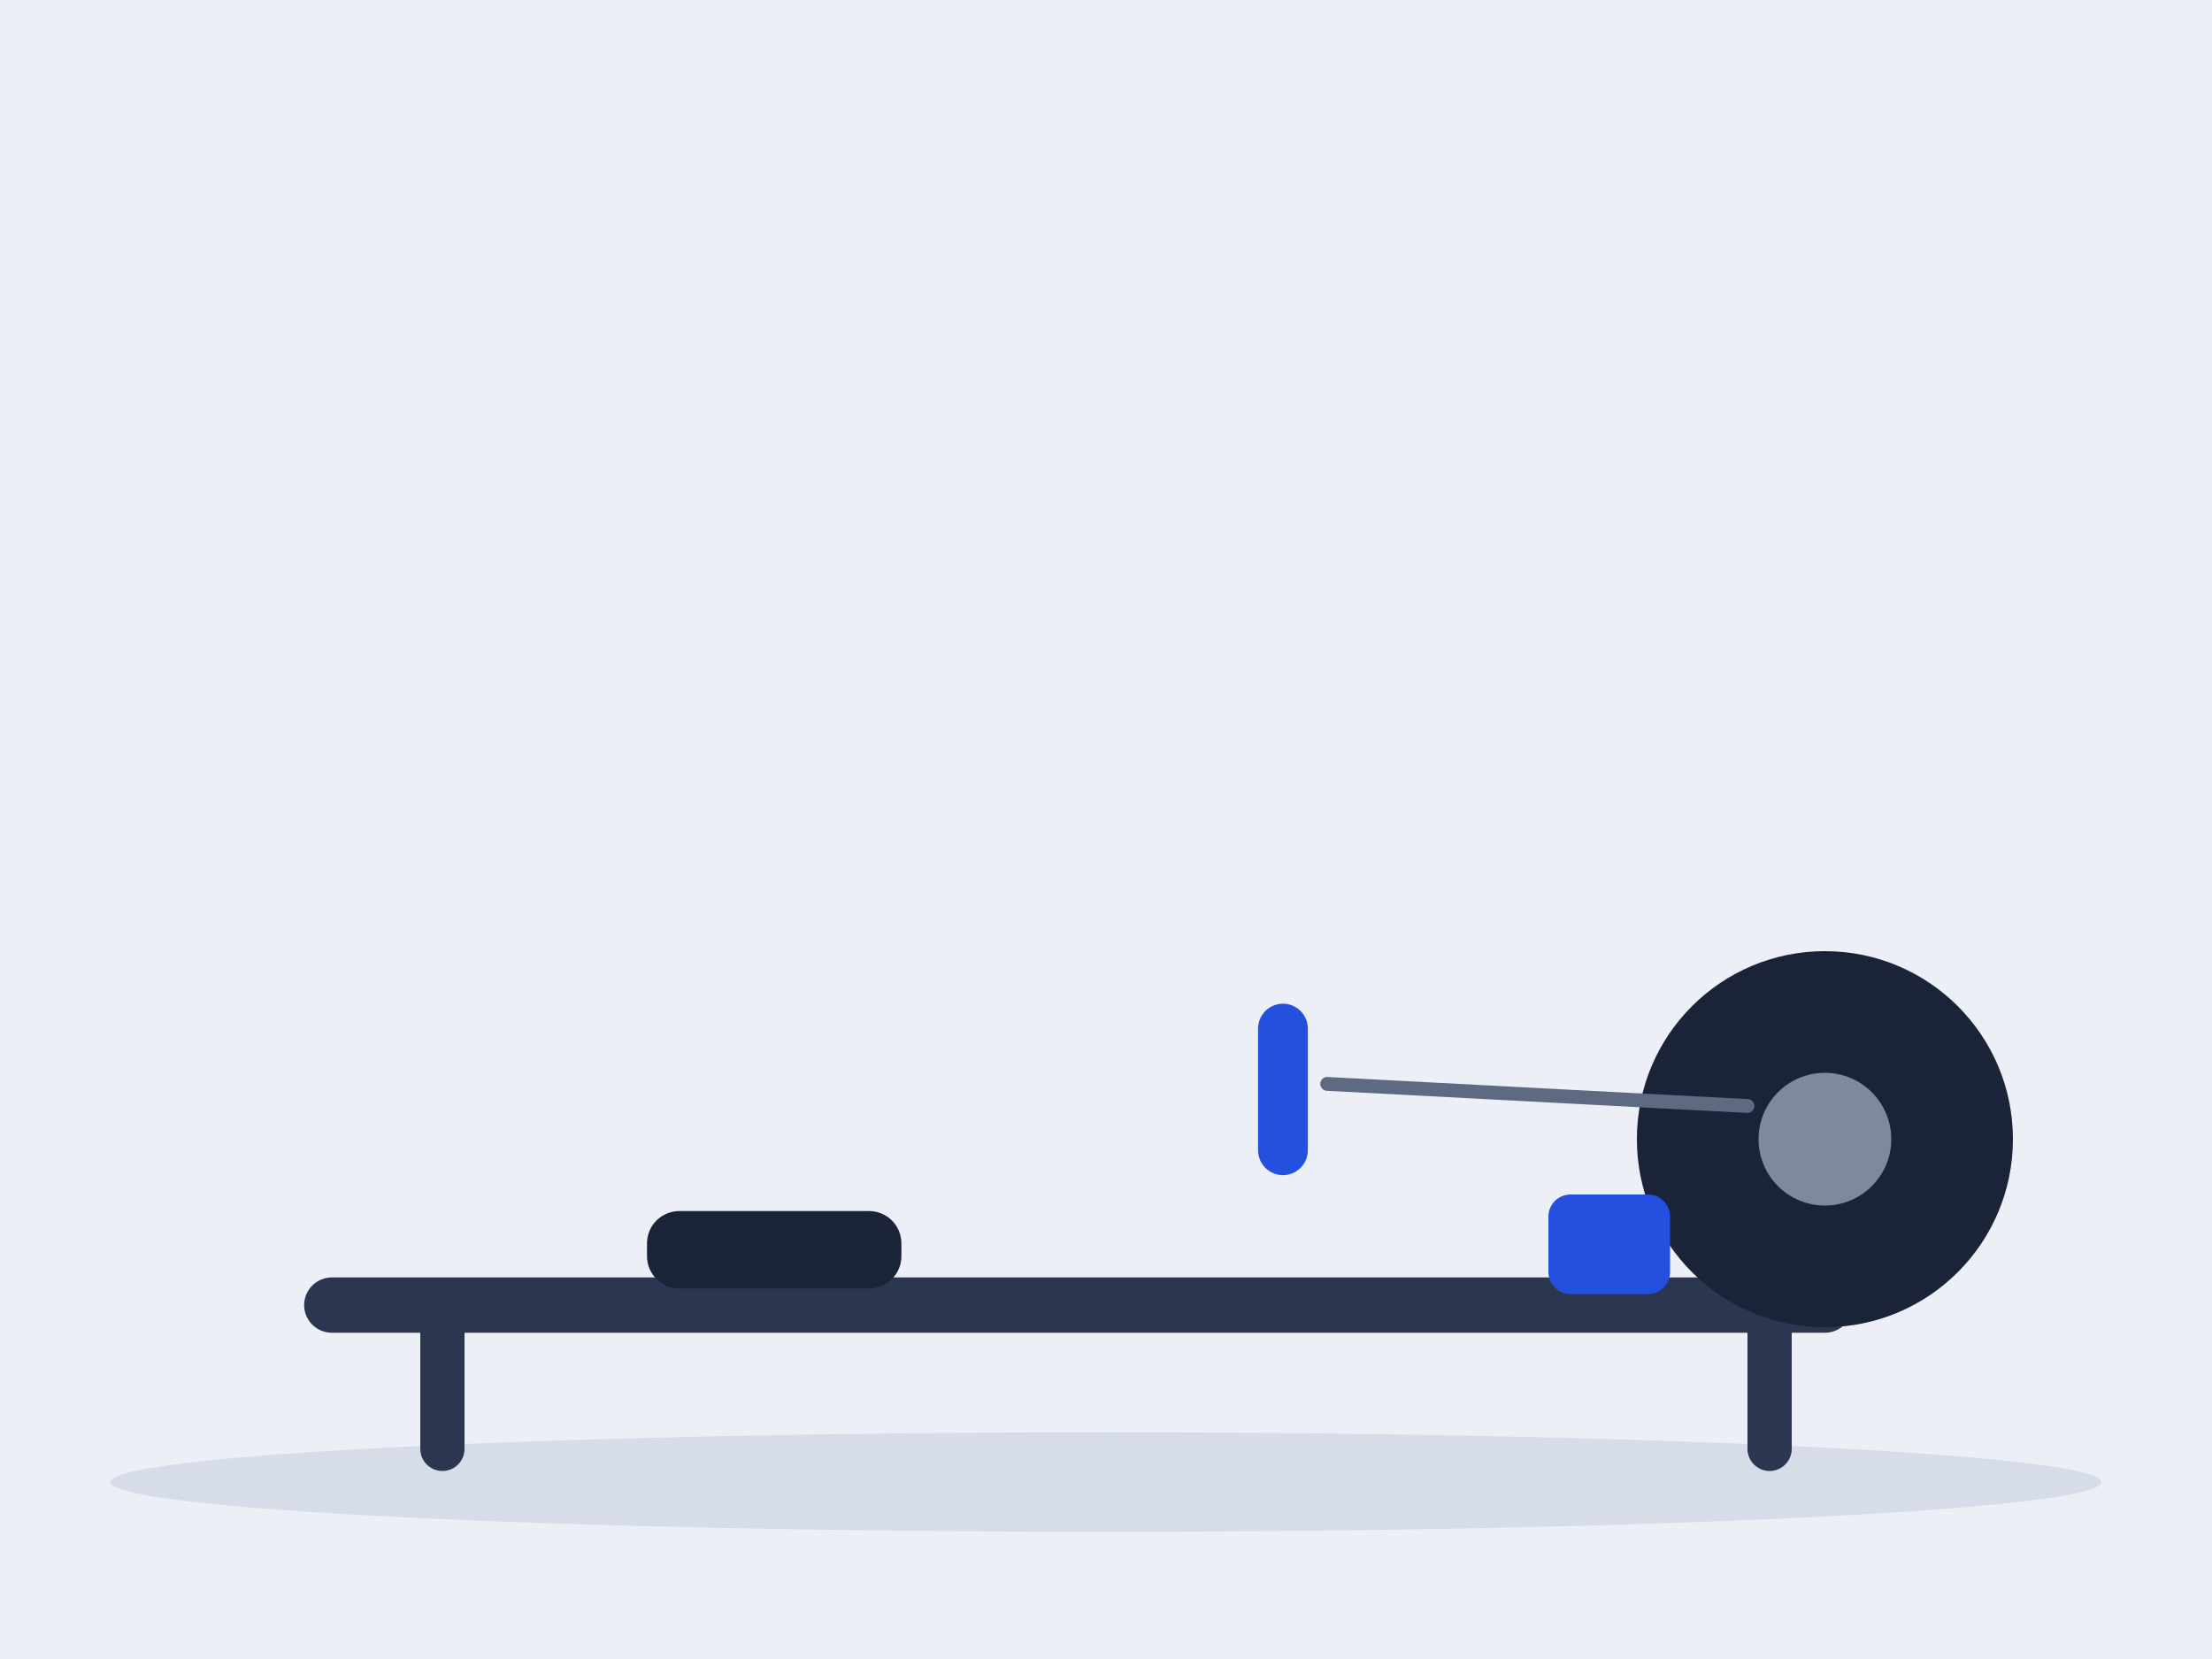
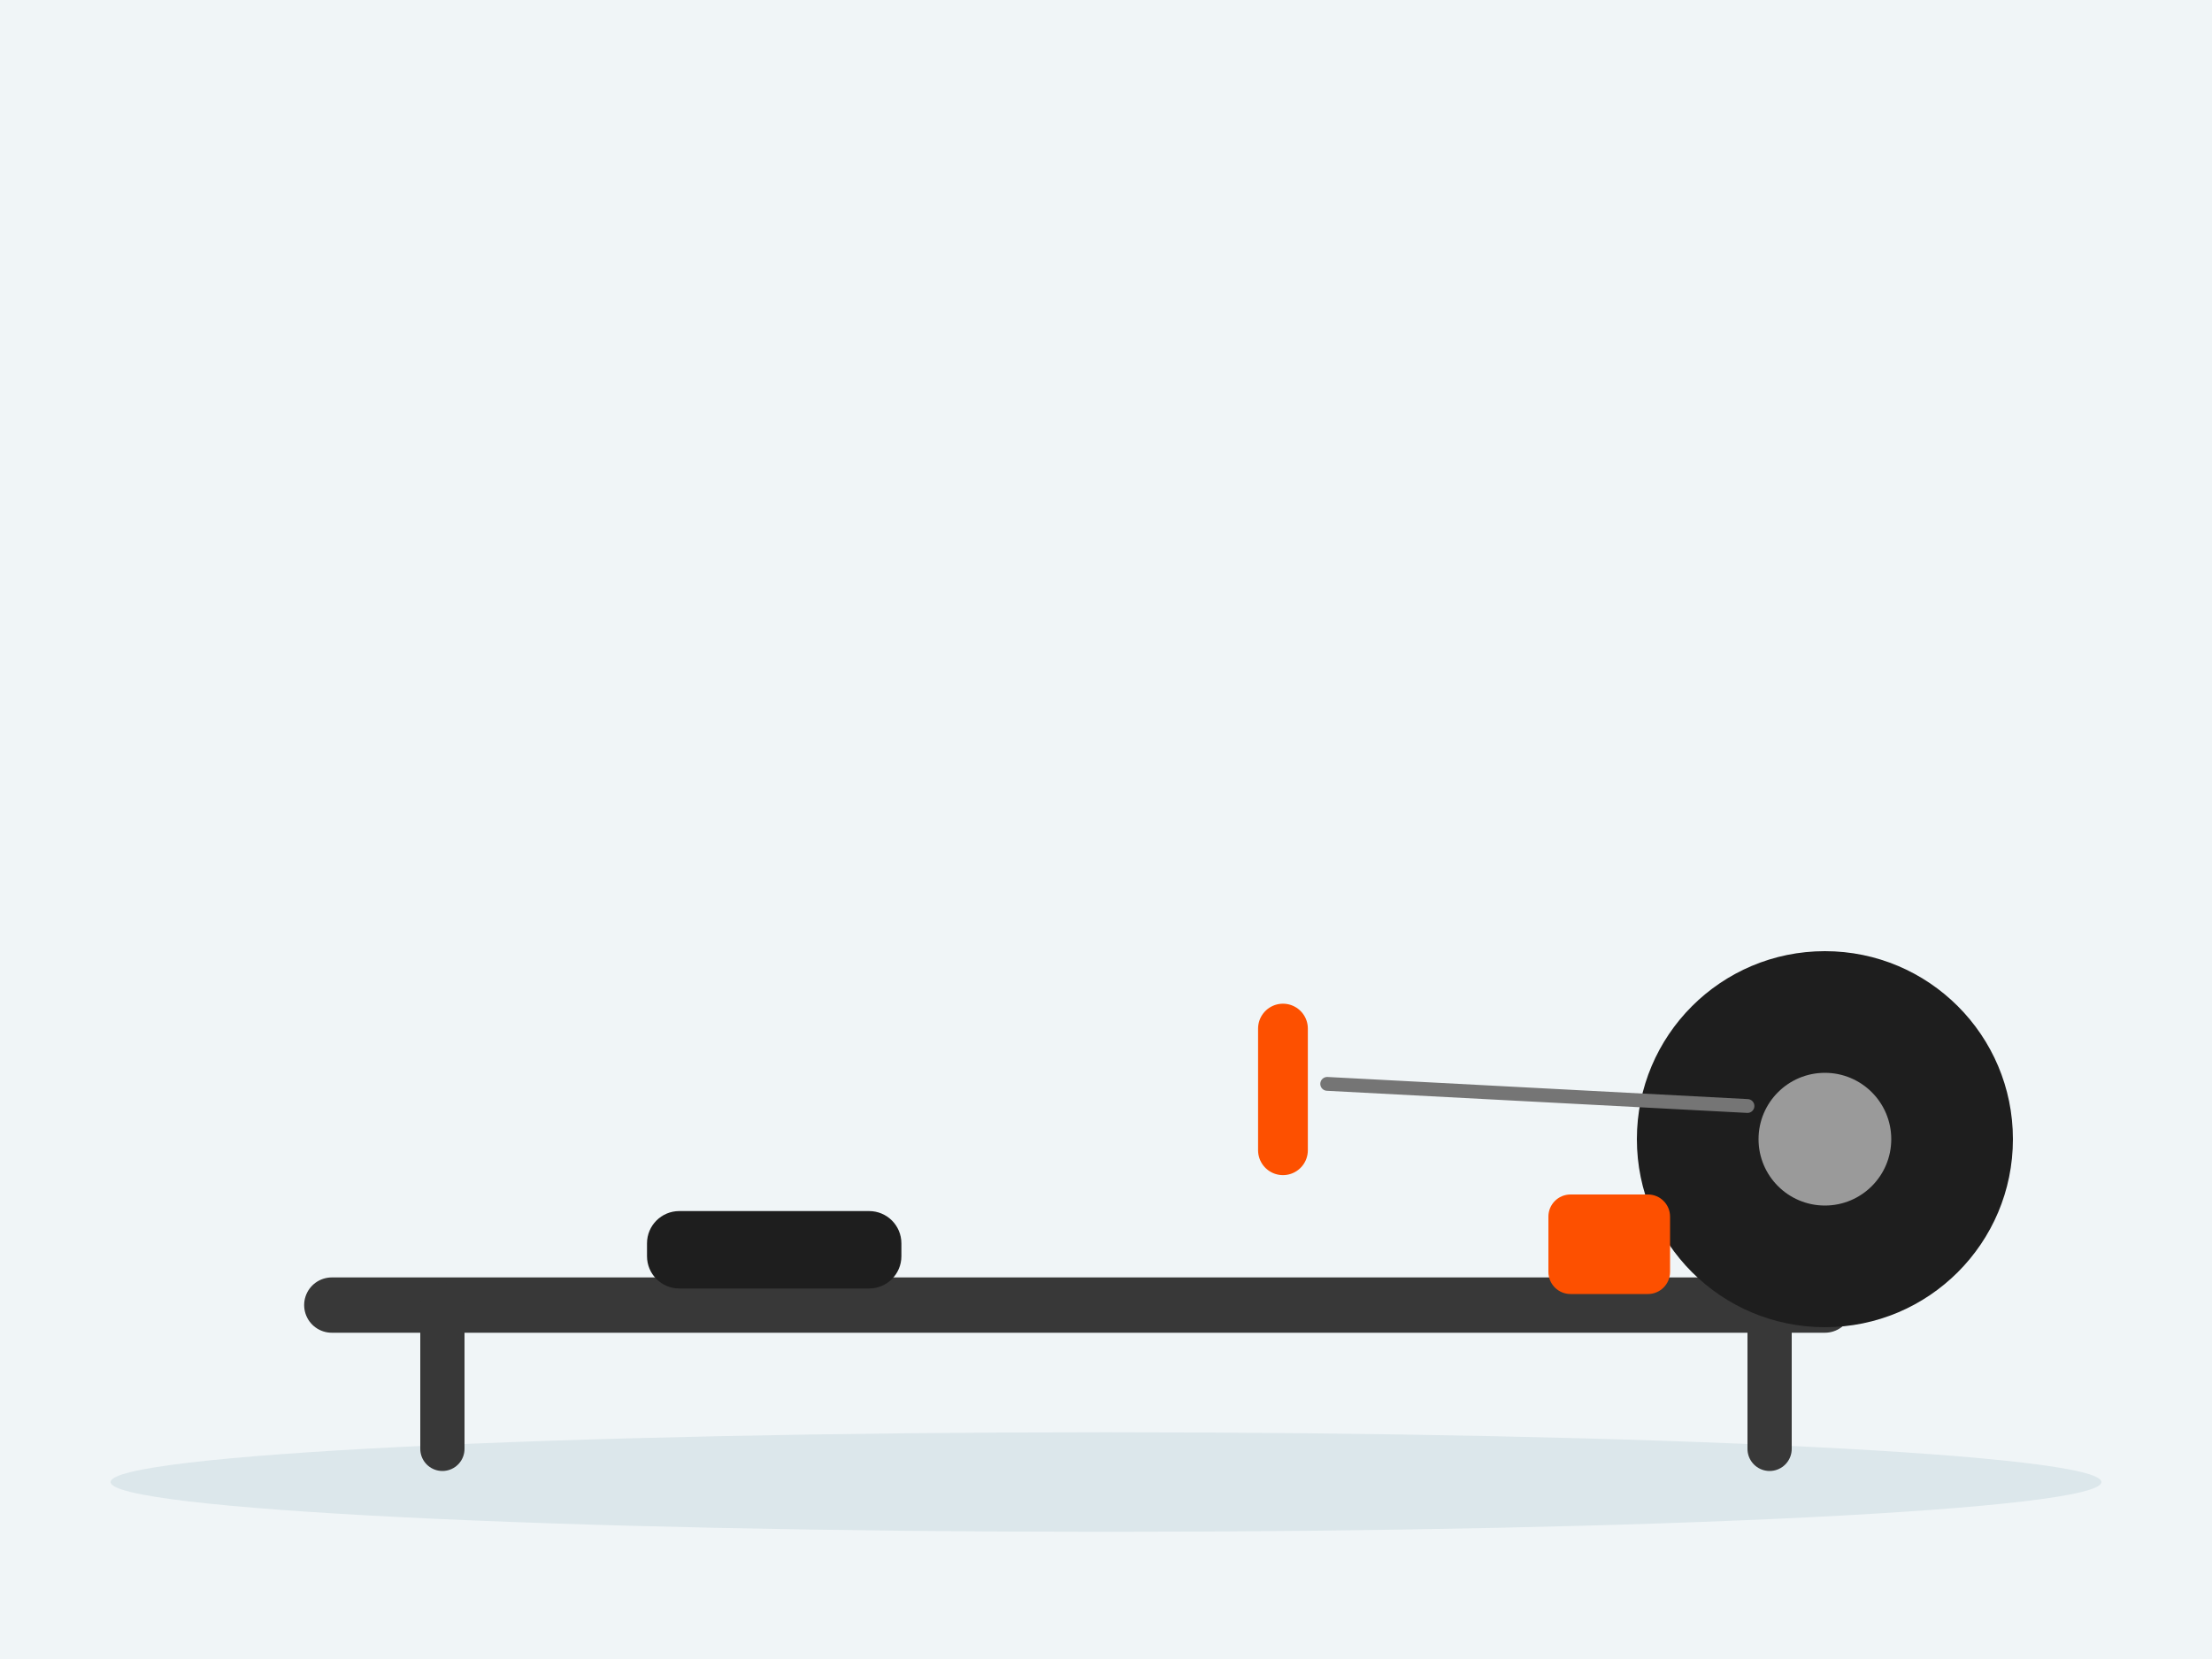
<svg xmlns="http://www.w3.org/2000/svg" viewBox="0 0 400 300" role="img" aria-label="Remo ergómetro">
-   <rect width="400" height="300" fill="#ECEFF5" />
-   <ellipse cx="200" cy="268" rx="180" ry="9" fill="#D7DDE8" />
-   <polyline points="60,236 330,236" fill="none" stroke="#2C3650" stroke-width="10" stroke-linecap="round" stroke-linejoin="round" />
-   <line x1="80" y1="236" x2="80" y2="262" stroke="#2C3650" stroke-width="8" stroke-linecap="round" />
-   <line x1="320" y1="236" x2="320" y2="262" stroke="#2C3650" stroke-width="8" stroke-linecap="round" />
-   <rect x="117" y="219" width="46" height="14" rx="5.833" fill="#1B2338" transform="rotate(0 140 226)" />
-   <circle cx="330" cy="206" r="34" fill="#1B2338" />
-   <circle cx="330" cy="206" r="12" fill="#7E899F" />
-   <rect x="280" y="216" width="22" height="18" rx="4" fill="#2450E0" />
-   <polyline points="316,200 240,196" fill="none" stroke="#5E6A82" stroke-width="2.5" stroke-linecap="round" stroke-linejoin="round" />
-   <polyline points="232,186 232,208" fill="none" stroke="#2450E0" stroke-width="9" stroke-linecap="round" stroke-linejoin="round" />
+   <rect width="400" height="300" fill="#F0F5F7" />
+   <ellipse cx="200" cy="268" rx="180" ry="9" fill="#DCE7EB" />
+   <polyline points="60,236 330,236" fill="none" stroke="#383838" stroke-width="10" stroke-linecap="round" stroke-linejoin="round" />
+   <line x1="80" y1="236" x2="80" y2="262" stroke="#383838" stroke-width="8" stroke-linecap="round" />
+   <line x1="320" y1="236" x2="320" y2="262" stroke="#383838" stroke-width="8" stroke-linecap="round" />
+   <rect x="117" y="219" width="46" height="14" rx="5.833" fill="#1E1E1E" transform="rotate(0 140 226)" />
+   <circle cx="330" cy="206" r="34" fill="#1E1E1E" />
+   <circle cx="330" cy="206" r="12" fill="#9A9A9A" />
+   <rect x="280" y="216" width="22" height="18" rx="4" fill="#FD5000" />
+   <polyline points="316,200 240,196" fill="none" stroke="#757575" stroke-width="2.5" stroke-linecap="round" stroke-linejoin="round" />
+   <polyline points="232,186 232,208" fill="none" stroke="#FD5000" stroke-width="9" stroke-linecap="round" stroke-linejoin="round" />
</svg>
